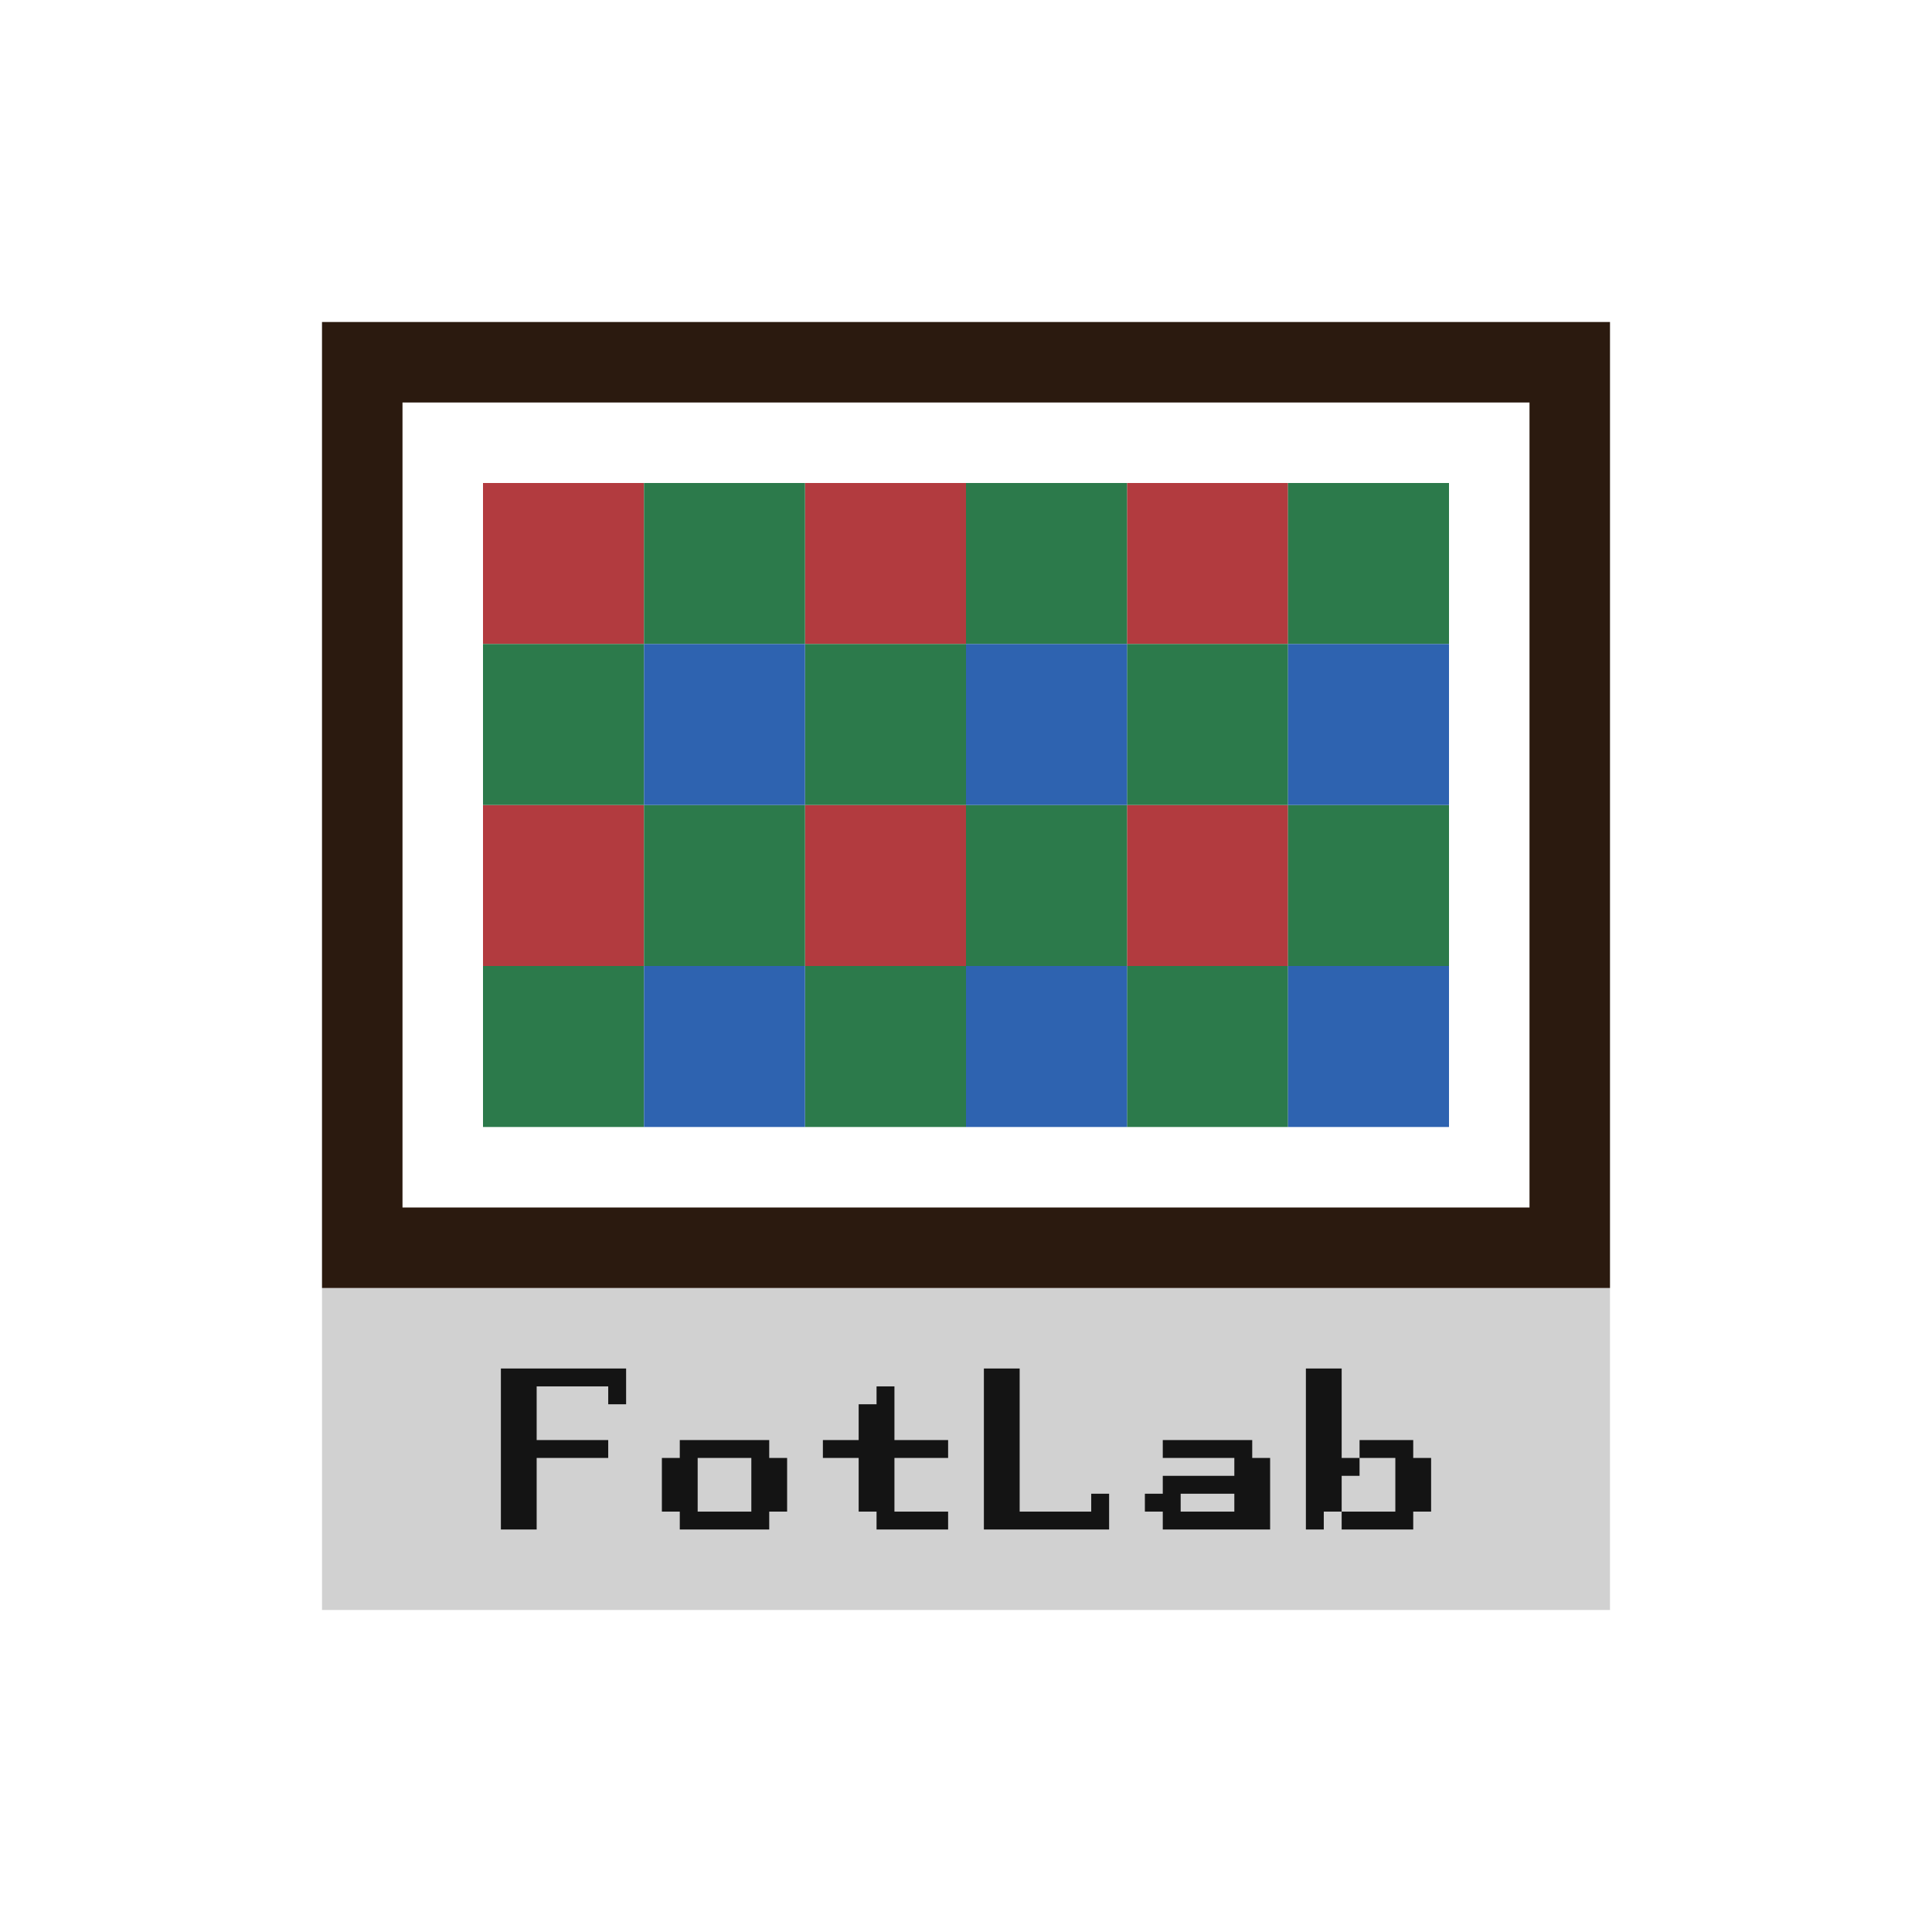
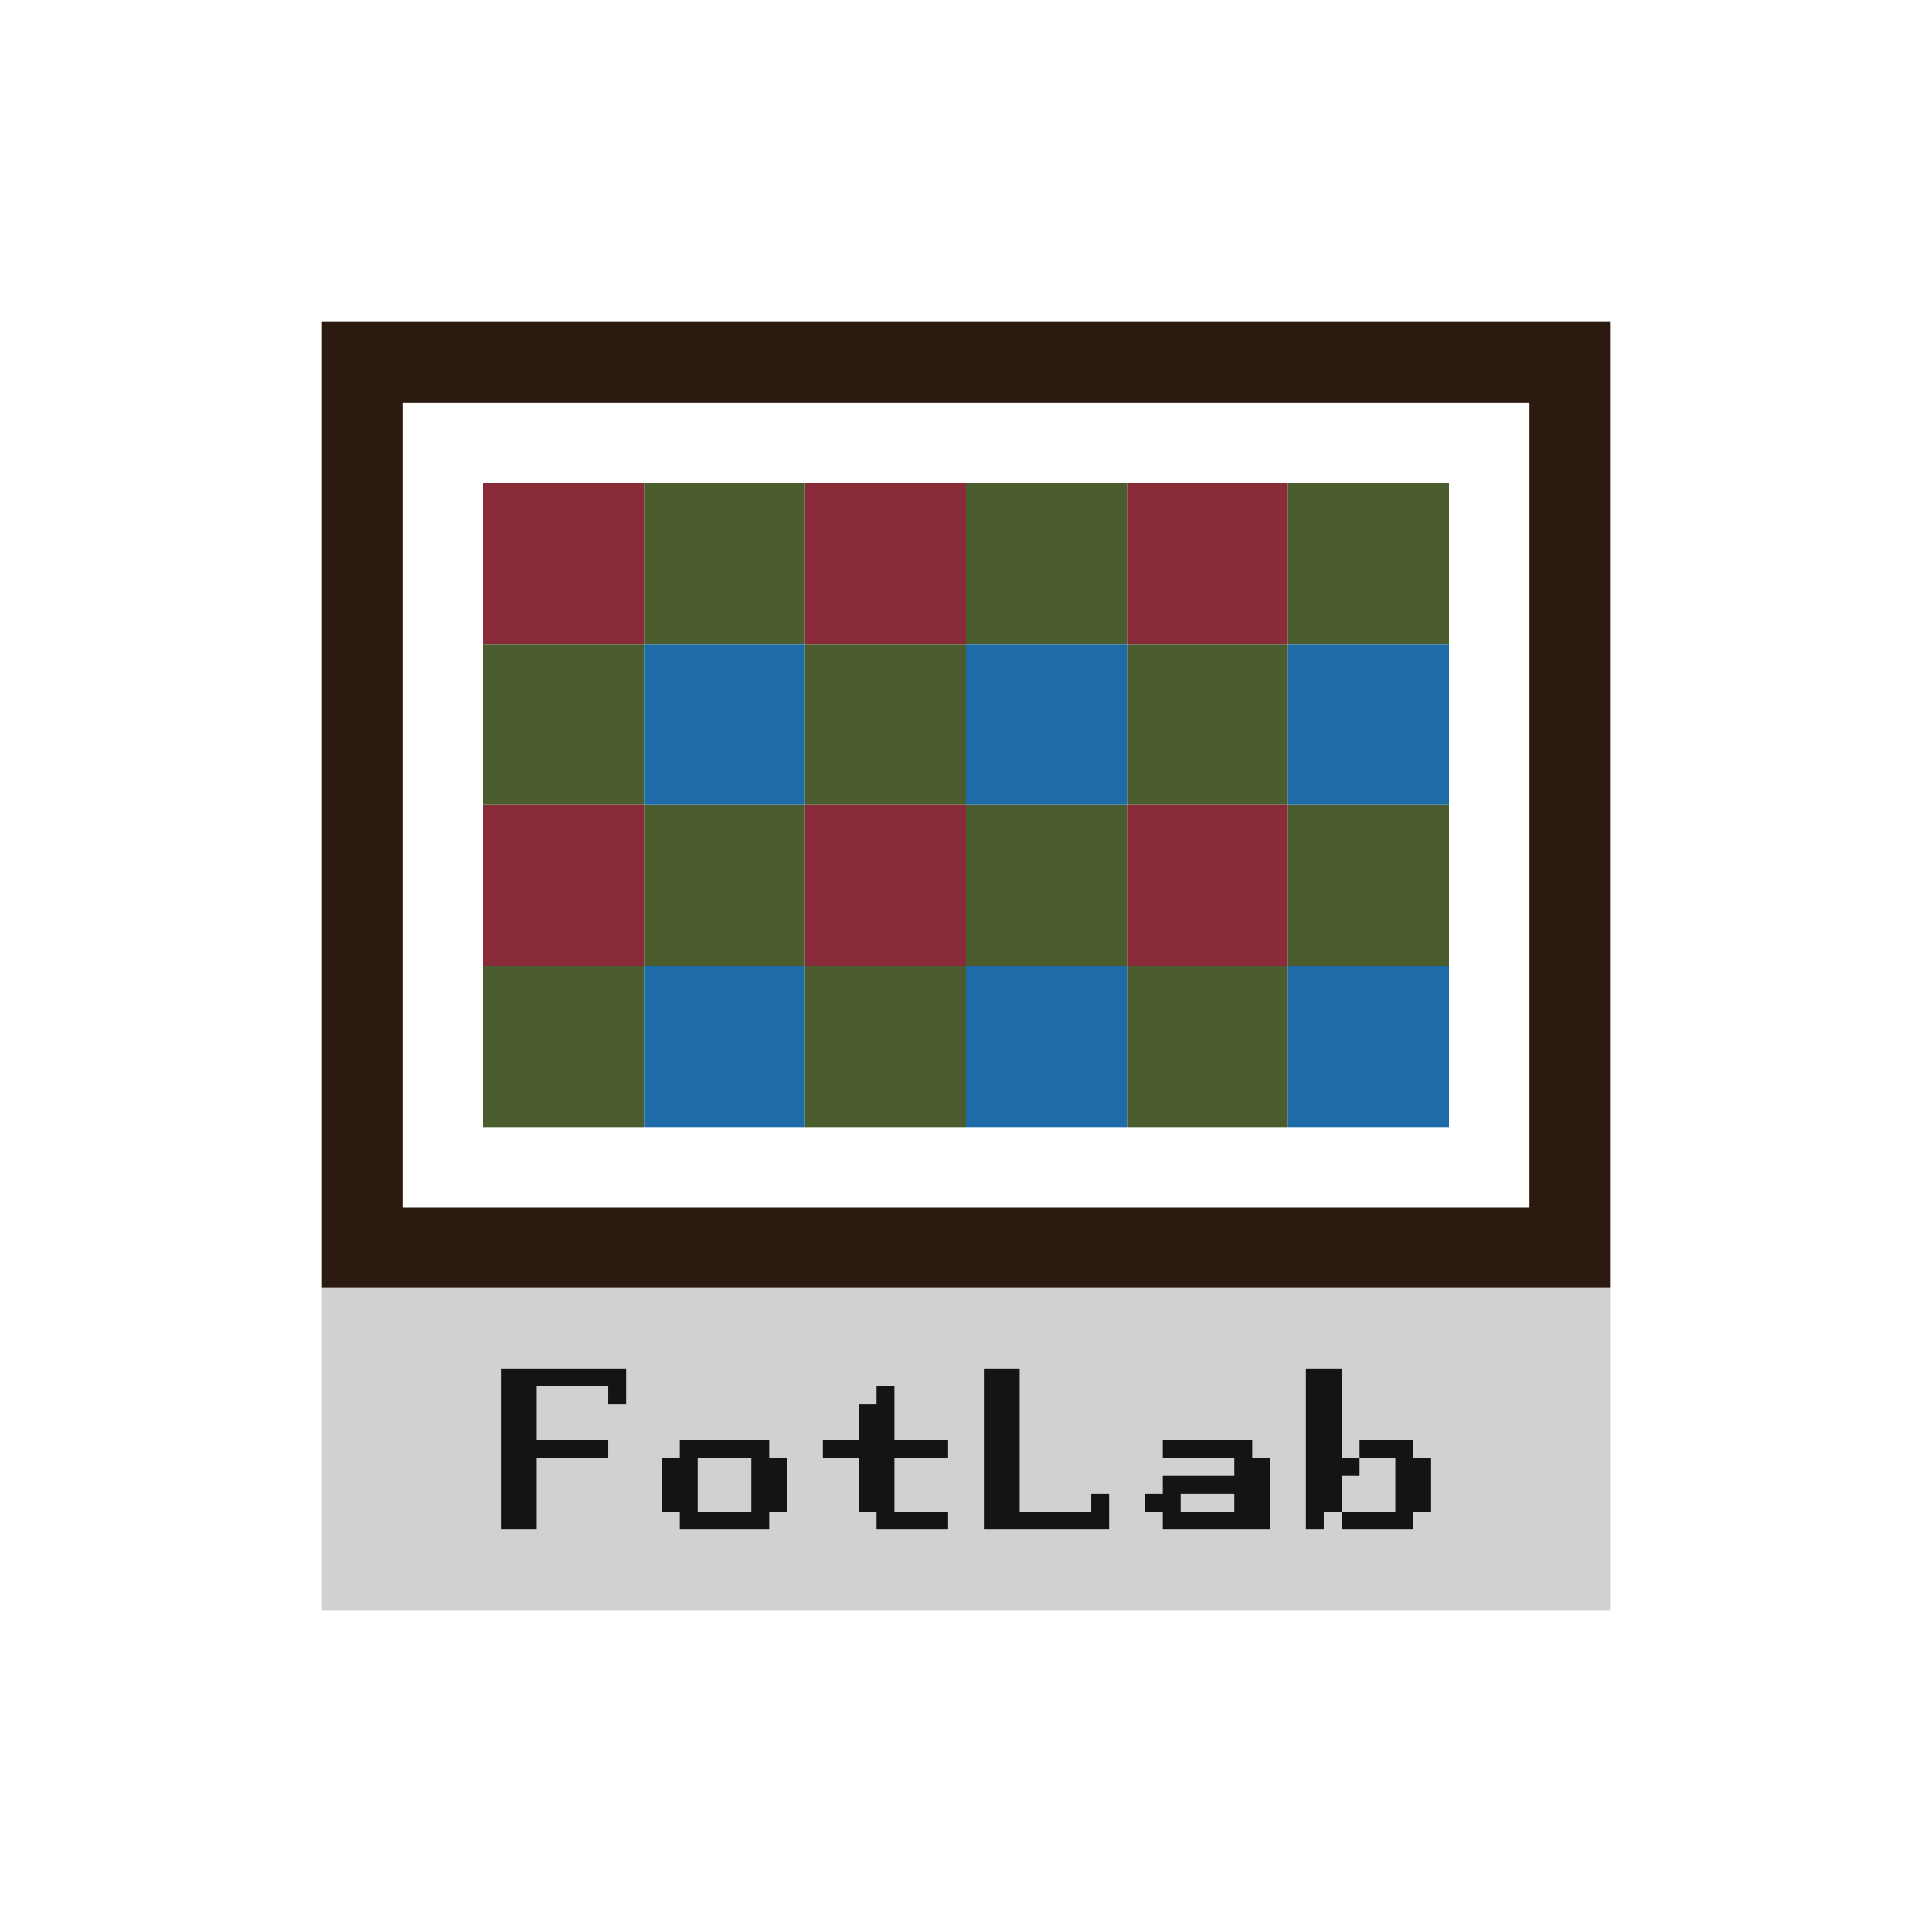
<svg xmlns="http://www.w3.org/2000/svg" viewBox="0 0 108 108" width="512" height="512">
  <rect x="0" y="0" width="108" height="108" fill="#FFFFFF" />
  <path fill="#D1D1D1" d="M18 72h72v18h-72z" />
  <path fill="#2B1A0F" d="M18 18h72v4.5h-72z M18 67.5h72v4.5h-72z M18 18h4.5v54h-4.5z M85.5 18h4.5v54h-4.5z" />
-   <path fill="#B23B3F" d="M27 27h9v9h-9z M45 27h9v9h-9z M63 27h9v9h-9z M27 45h9v9h-9z M45 45h9v9h-9z M63 45h9v9h-9z" />
-   <path fill="#2C7A4B" d="M36 27h9v9h-9z M54 27h9v9h-9z M72 27h9v9h-9z M36 45h9v9h-9z M54 45h9v9h-9z M72 45h9v9h-9z M27 36h9v9h-9z M45 36h9v9h-9z M63 36h9v9h-9z M27 54h9v9h-9z M45 54h9v9h-9z M63 54h9v9h-9z" />
-   <path fill="#2E63B0" d="M36 36h9v9h-9z M54 36h9v9h-9z M72 36h9v9h-9z M36 54h9v9h-9z M54 54h9v9h-9z M72 54h9v9h-9z" />
+   <path fill="#8A2B3A" d="M27 27h9v9h-9z M45 27h9v9h-9z M63 27h9v9h-9z M27 45h9v9h-9z M45 45h9v9h-9z M63 45h9v9h-9z" />
+   <path fill="#4B5D2E" d="M36 27h9v9h-9z M54 27h9v9h-9z M72 27h9v9h-9z M36 45h9v9h-9z M54 45h9v9h-9z M72 45h9v9h-9z M27 36h9v9h-9z M45 36h9v9h-9z M63 36h9v9h-9z M27 54h9v9h-9z M45 54h9v9h-9z M63 54h9v9h-9z" />
+   <path fill="#1F6BA8" d="M36 36h9v9h-9z M54 36h9v9h-9z M72 36h9v9h-9z M36 54h9v9h-9z M54 54h9v9h-9z M72 54h9v9h-9z" />
  <path fill="#141414" d="M28 76.5h7v1h-7z M28 77.5h2v1h-2z M34 77.5h1v1h-1z M28 78.5h2v1h-2z M28 79.5h2v1h-2z M28 80.5h6v1h-6z M28 81.5h2v1h-2z M28 82.5h2v1h-2z M28 83.5h2v1h-2z M28 84.5h2v1h-2z M38 80.5h5v1h-5z M37 81.5h2v1h-2z M42 81.5h2v1h-2z M37 82.5h2v1h-2z M42 82.5h2v1h-2z M37 83.5h2v1h-2z M42 83.5h2v1h-2z M38 84.5h5v1h-5z M49 77.5h1v1h-1z M48 78.5h2v1h-2z M48 79.5h2v1h-2z M46 80.5h7v1h-7z M48 81.5h2v1h-2z M48 82.5h2v1h-2z M48 83.5h2v1h-2z M49 84.5h4v1h-4z M55 76.5h2v1h-2z M55 77.5h2v1h-2z M55 78.5h2v1h-2z M55 79.5h2v1h-2z M55 80.5h2v1h-2z M55 81.5h2v1h-2z M55 82.5h2v1h-2z M55 83.5h2v1h-2z M61 83.5h1v1h-1z M55 84.5h7v1h-7z M65 80.5h5v1h-5z M69 81.5h2v1h-2z M65 82.5h6v1h-6z M64 83.5h2v1h-2z M69 83.5h2v1h-2z M65 84.5h6v1h-6z M73 76.5h2v1h-2z M73 77.5h2v1h-2z M73 78.5h2v1h-2z M73 79.5h2v1h-2z M73 80.5h2v1h-2z M76 80.5h3v1h-3z M73 81.5h3v1h-3z M78 81.5h2v1h-2z M73 82.5h2v1h-2z M78 82.5h2v1h-2z M73 83.5h2v1h-2z M78 83.5h2v1h-2z M73 84.5h1v1h-1z M75 84.5h4v1h-4z" />
</svg>
